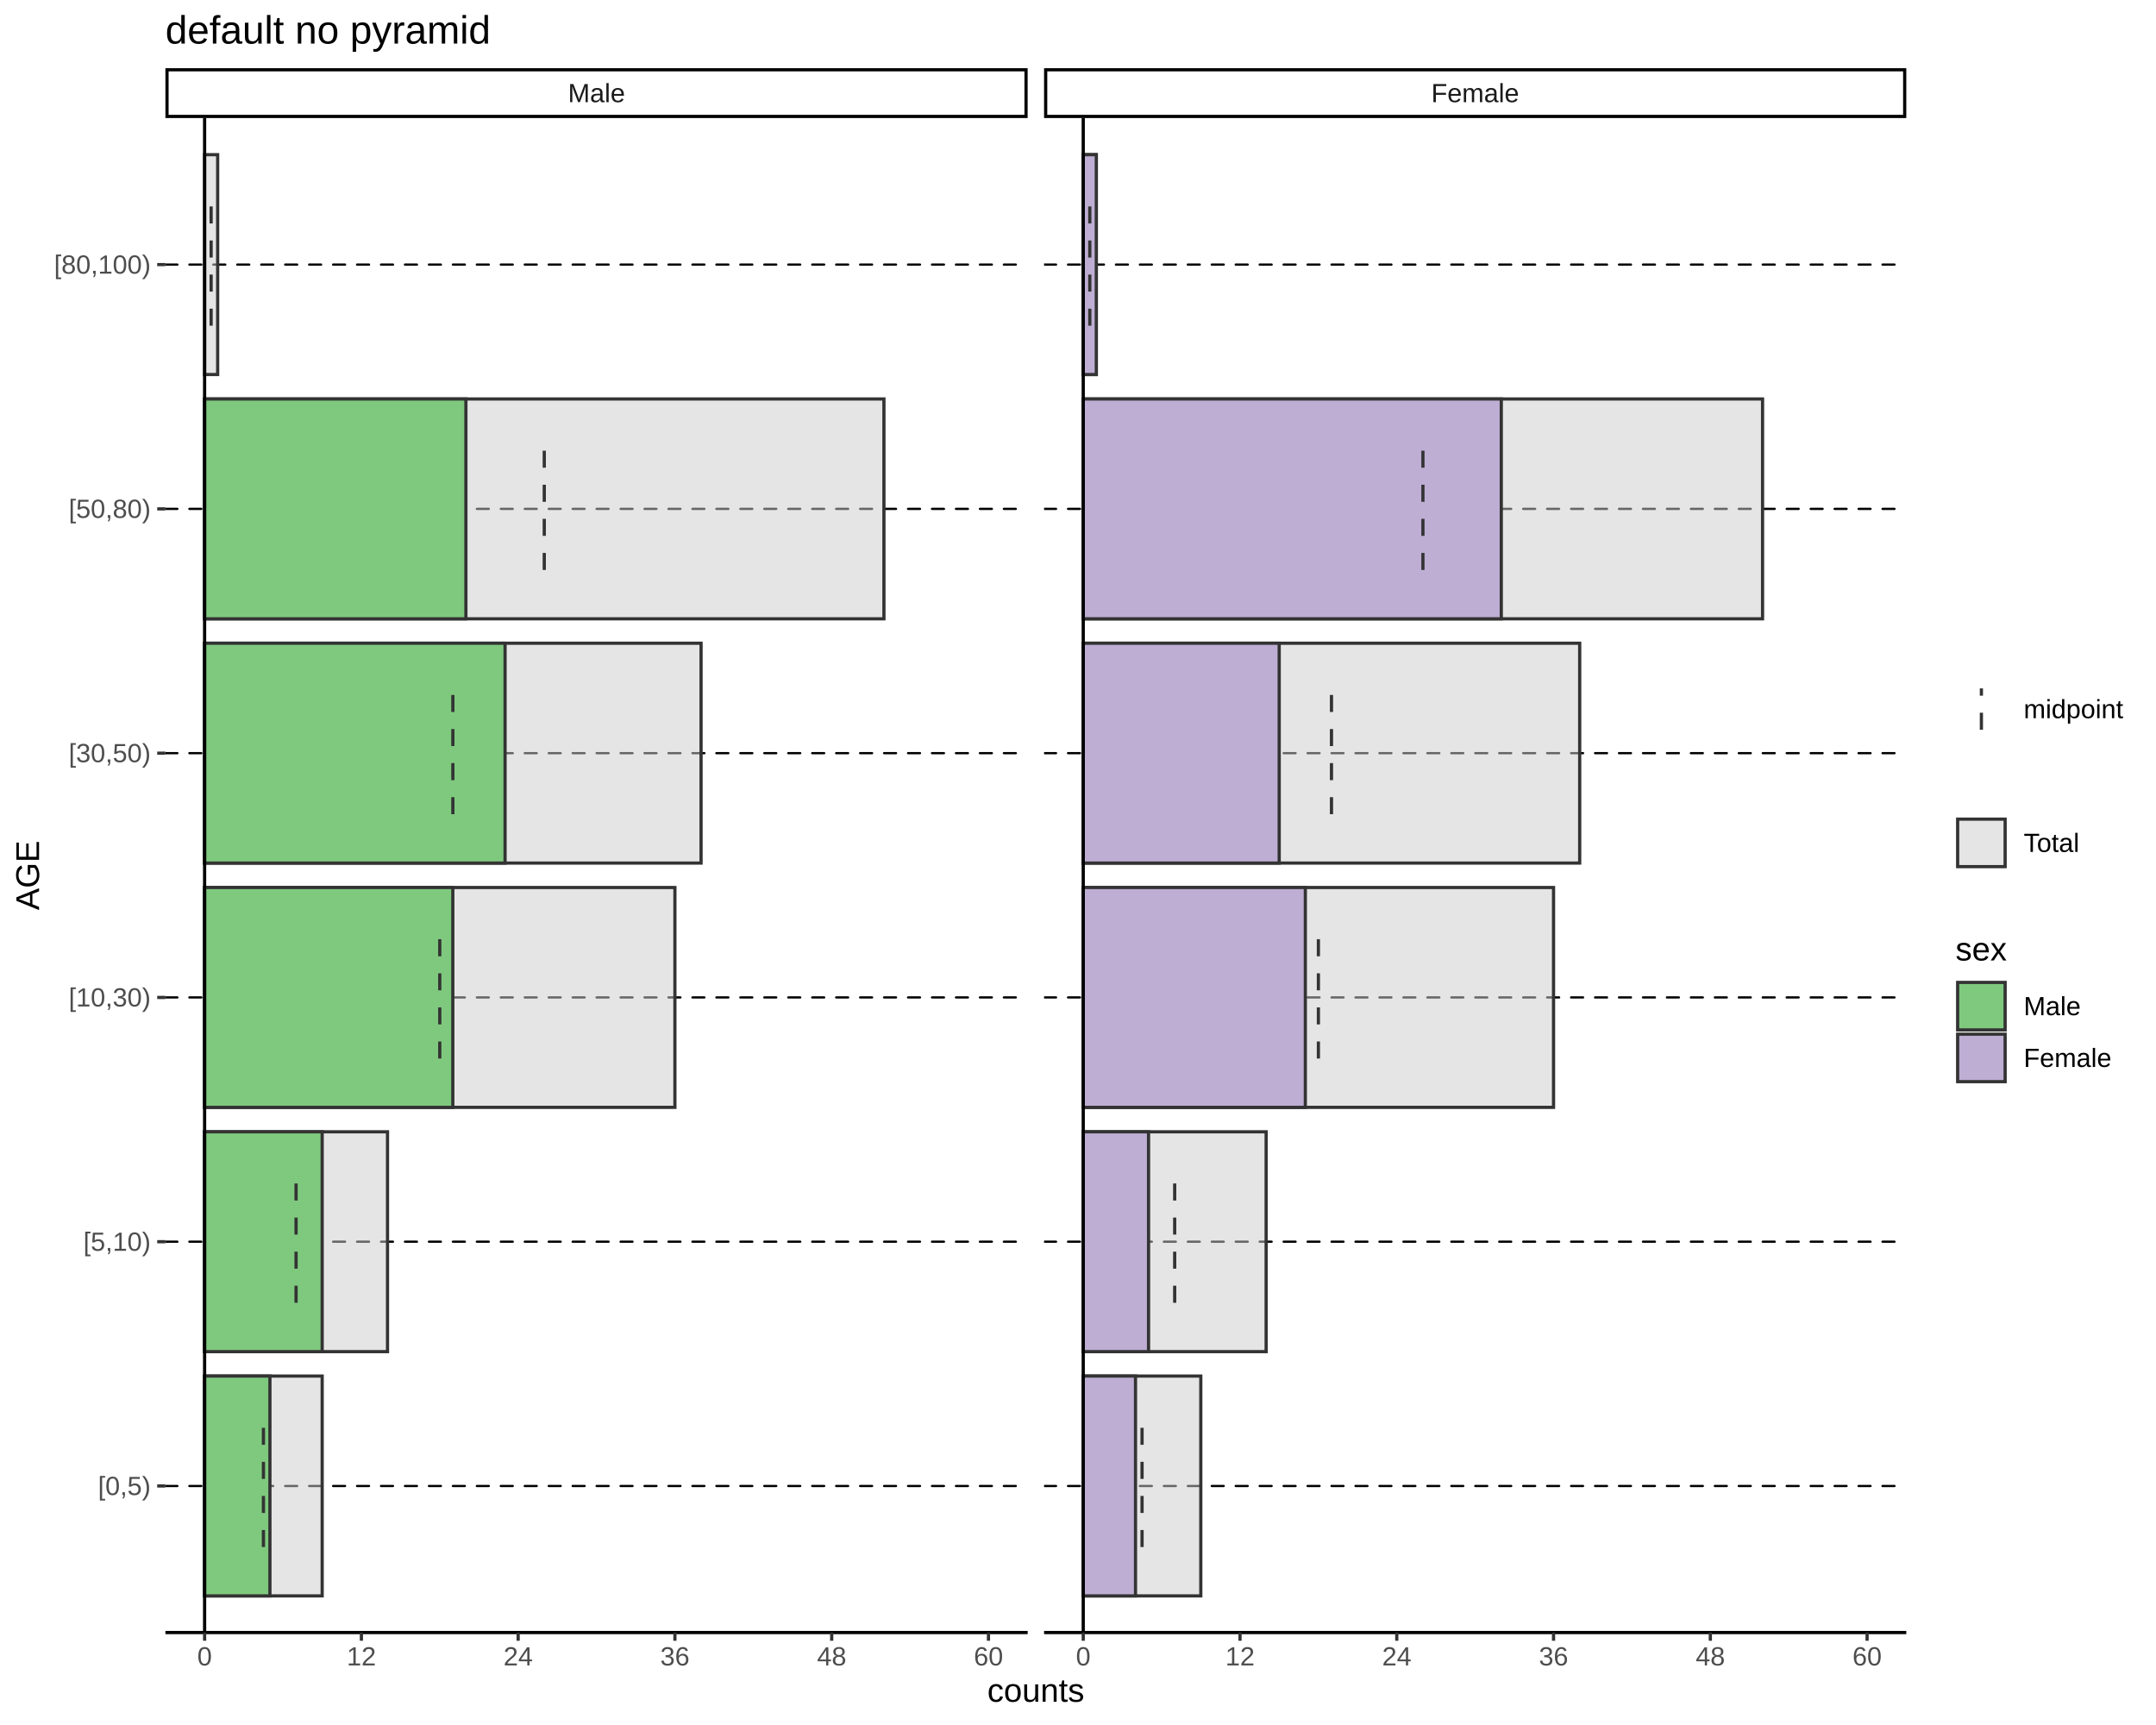
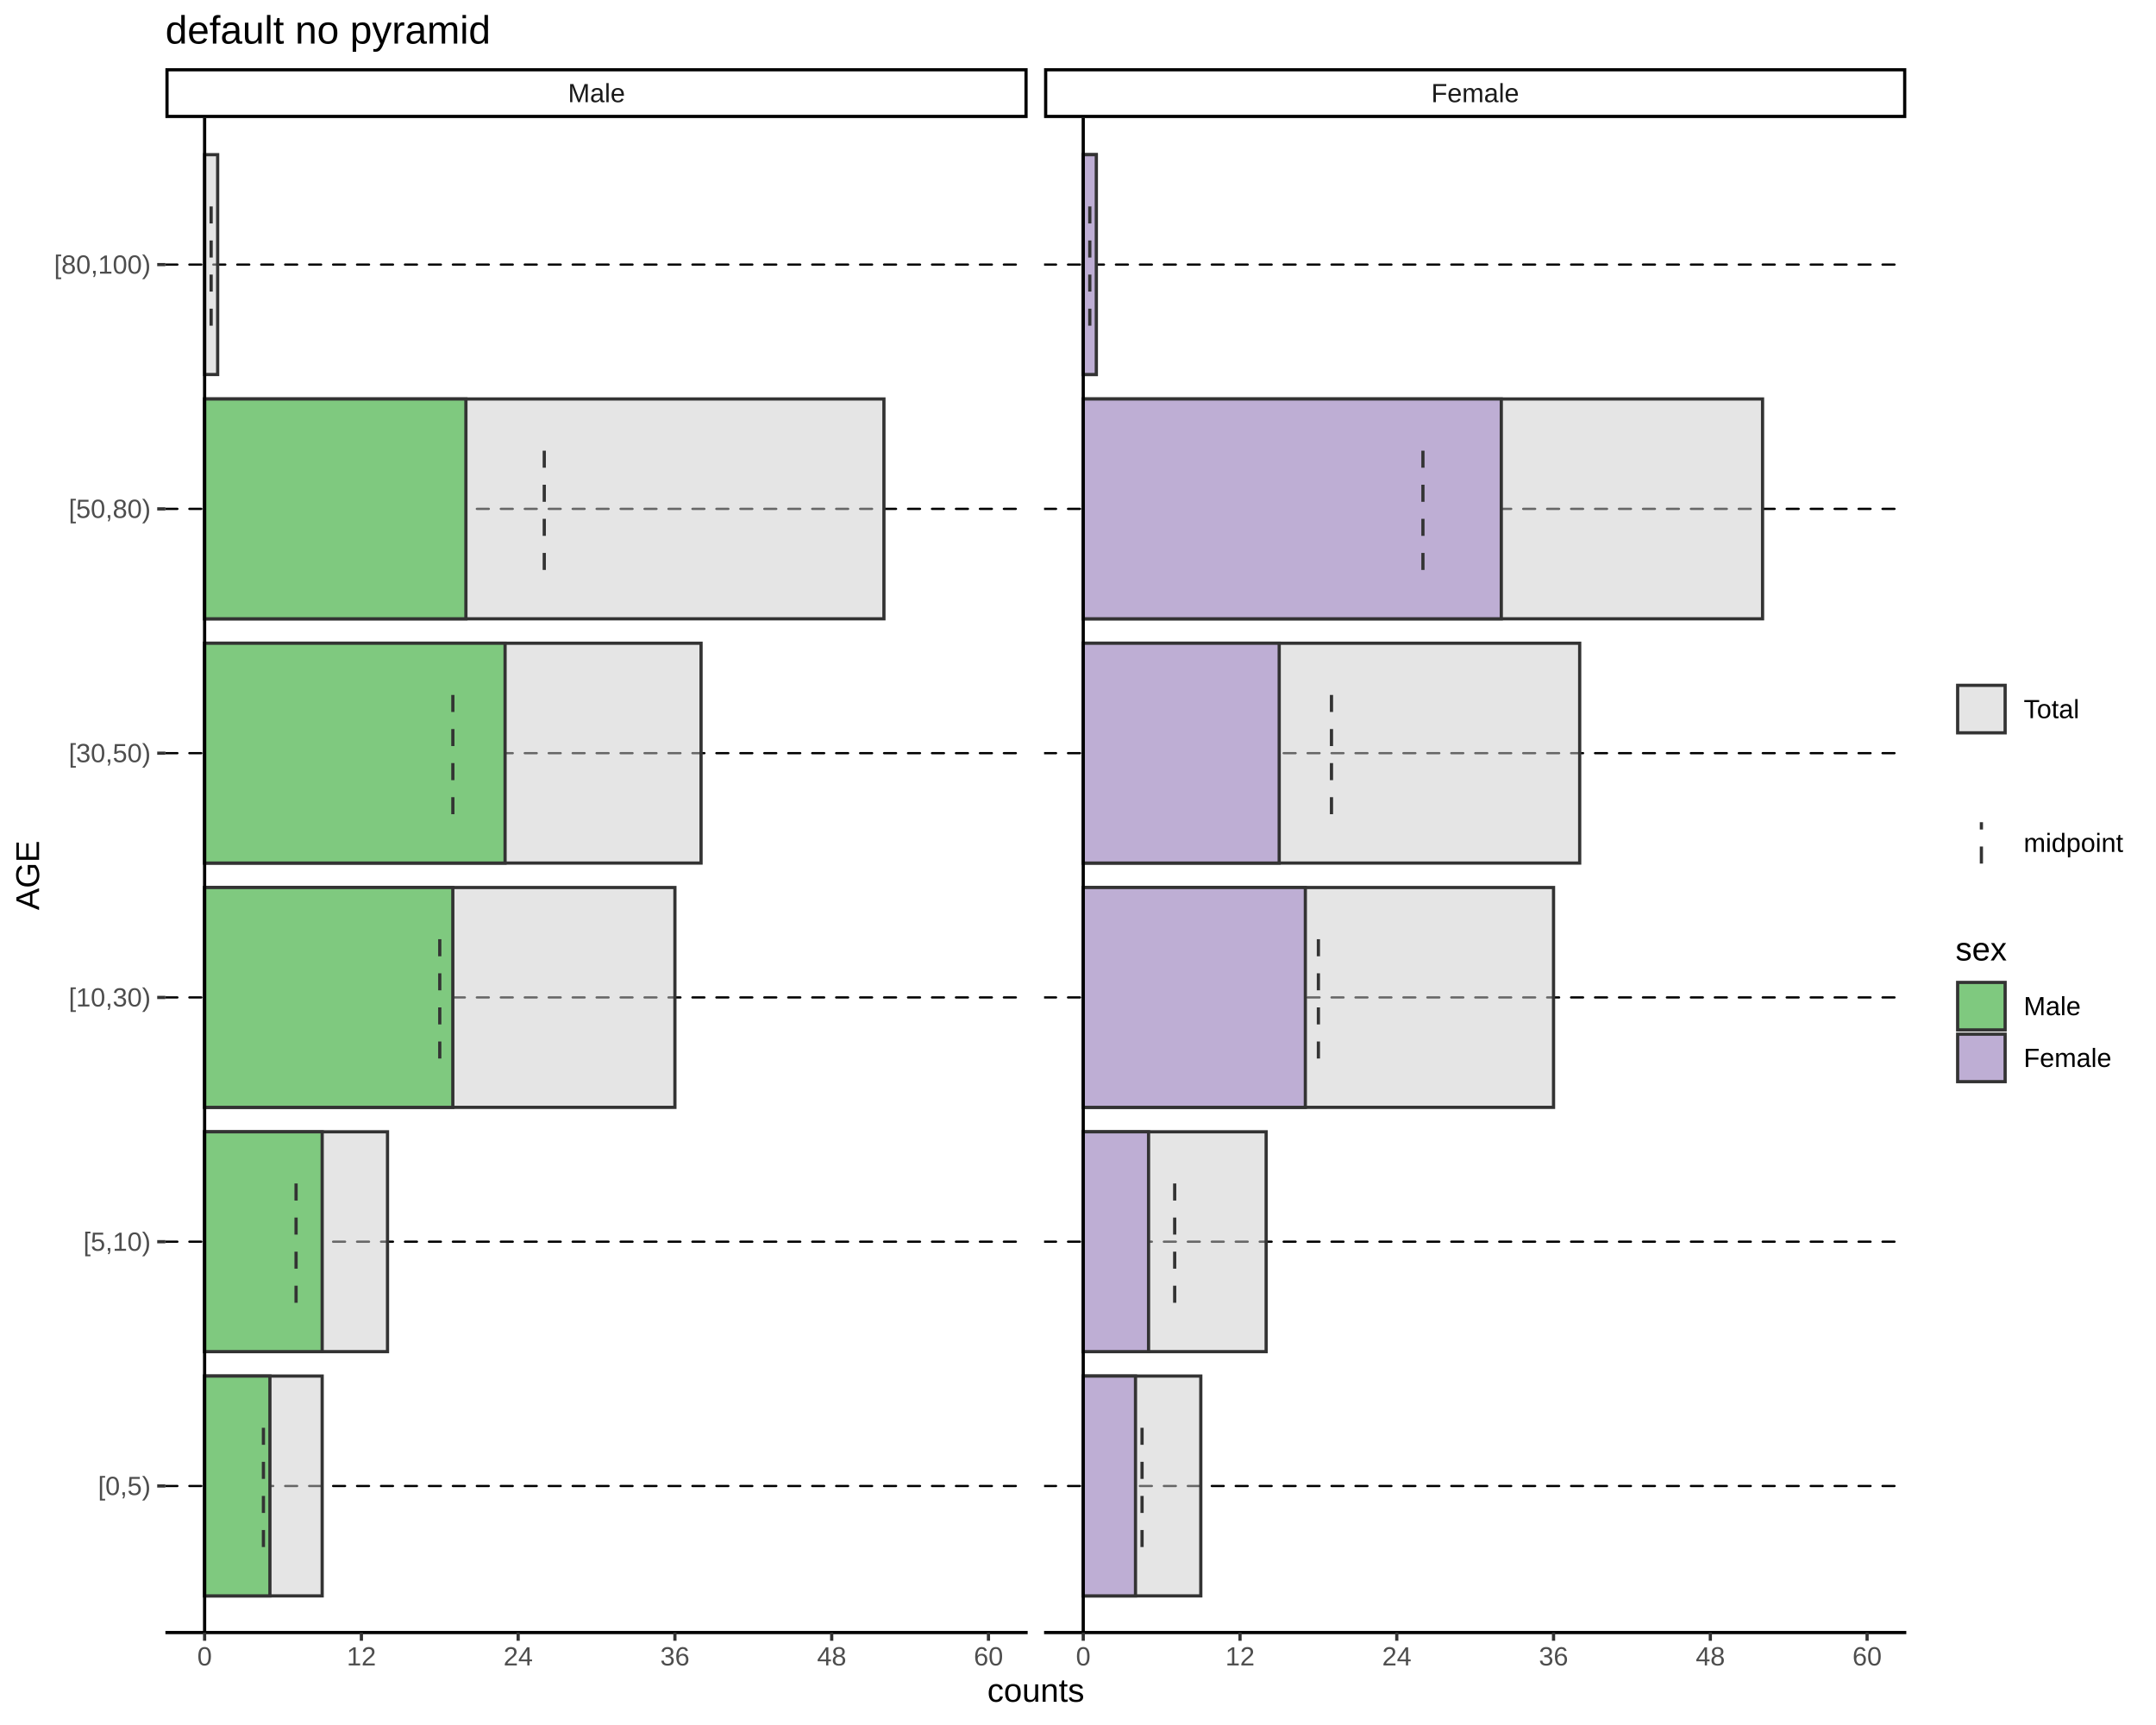
<svg xmlns="http://www.w3.org/2000/svg" viewBox="0 0 720.00 576.00">
  <defs>
    <style type="text/css">
    line, polyline, polygon, path, rect, circle {
      fill: none;
      stroke: #000000;
      stroke-linecap: round;
      stroke-linejoin: round;
      stroke-miterlimit: 10.00;
    }
  </style>
  </defs>
  <rect width="100%" height="100%" style="stroke: none; fill: #FFFFFF;" />
  <rect x="0.00" y="0.00" width="720.00" height="576.00" style="stroke-width: 1.07; stroke: #FFFFFF; fill: #FFFFFF;" />
  <defs>
    <clipPath id="cpNTUuMjR8MzQzLjE5fDU0NS4xM3wzOS40MQ==">
      <rect x="55.24" y="39.41" width="287.94" height="505.72" />
    </clipPath>
  </defs>
  <rect x="55.24" y="39.41" width="287.94" height="505.72" style="stroke-width: 1.07; stroke: none; fill: #FFFFFF;" clip-path="url(#cpNTUuMjR8MzQzLjE5fDU0NS4xM3wzOS40MQ==)" />
  <polyline points="55.24,496.19 343.19,496.19 " style="stroke-width: 0.75; stroke-dasharray: 4.00,4.00;" clip-path="url(#cpNTUuMjR8MzQzLjE5fDU0NS4xM3wzOS40MQ==)" />
  <polyline points="55.24,414.62 343.19,414.62 " style="stroke-width: 0.75; stroke-dasharray: 4.00,4.00;" clip-path="url(#cpNTUuMjR8MzQzLjE5fDU0NS4xM3wzOS40MQ==)" />
  <polyline points="55.24,333.06 343.19,333.06 " style="stroke-width: 0.75; stroke-dasharray: 4.00,4.00;" clip-path="url(#cpNTUuMjR8MzQzLjE5fDU0NS4xM3wzOS40MQ==)" />
  <polyline points="55.24,251.49 343.19,251.49 " style="stroke-width: 0.75; stroke-dasharray: 4.00,4.00;" clip-path="url(#cpNTUuMjR8MzQzLjE5fDU0NS4xM3wzOS40MQ==)" />
  <polyline points="55.24,169.92 343.19,169.92 " style="stroke-width: 0.75; stroke-dasharray: 4.00,4.00;" clip-path="url(#cpNTUuMjR8MzQzLjE5fDU0NS4xM3wzOS40MQ==)" />
  <polyline points="55.24,88.35 343.19,88.35 " style="stroke-width: 0.75; stroke-dasharray: 4.00,4.00;" clip-path="url(#cpNTUuMjR8MzQzLjE5fDU0NS4xM3wzOS40MQ==)" />
  <rect x="68.33" y="459.48" width="39.26" height="73.41" style="stroke-width: 1.07; stroke: #333333; stroke-linecap: square; stroke-linejoin: miter; fill: #CCCCCC; fill-opacity: 0.50;" clip-path="url(#cpNTUuMjR8MzQzLjE5fDU0NS4xM3wzOS40MQ==)" />
  <rect x="68.33" y="377.92" width="61.08" height="73.41" style="stroke-width: 1.07; stroke: #333333; stroke-linecap: square; stroke-linejoin: miter; fill: #CCCCCC; fill-opacity: 0.50;" clip-path="url(#cpNTUuMjR8MzQzLjE5fDU0NS4xM3wzOS40MQ==)" />
  <rect x="68.33" y="296.35" width="157.06" height="73.41" style="stroke-width: 1.07; stroke: #333333; stroke-linecap: square; stroke-linejoin: miter; fill: #CCCCCC; fill-opacity: 0.50;" clip-path="url(#cpNTUuMjR8MzQzLjE5fDU0NS4xM3wzOS40MQ==)" />
  <rect x="68.33" y="214.78" width="165.79" height="73.41" style="stroke-width: 1.07; stroke: #333333; stroke-linecap: square; stroke-linejoin: miter; fill: #CCCCCC; fill-opacity: 0.50;" clip-path="url(#cpNTUuMjR8MzQzLjE5fDU0NS4xM3wzOS40MQ==)" />
  <rect x="68.33" y="133.22" width="226.86" height="73.41" style="stroke-width: 1.07; stroke: #333333; stroke-linecap: square; stroke-linejoin: miter; fill: #CCCCCC; fill-opacity: 0.50;" clip-path="url(#cpNTUuMjR8MzQzLjE5fDU0NS4xM3wzOS40MQ==)" />
  <rect x="68.33" y="51.65" width="4.36" height="73.41" style="stroke-width: 1.07; stroke: #333333; stroke-linecap: square; stroke-linejoin: miter; fill: #CCCCCC; fill-opacity: 0.50;" clip-path="url(#cpNTUuMjR8MzQzLjE5fDU0NS4xM3wzOS40MQ==)" />
  <rect x="68.33" y="459.48" width="21.81" height="73.41" style="stroke-width: 1.07; stroke: #333333; stroke-linecap: square; stroke-linejoin: miter; fill: #7FC97F;" clip-path="url(#cpNTUuMjR8MzQzLjE5fDU0NS4xM3wzOS40MQ==)" />
  <rect x="68.33" y="377.92" width="39.26" height="73.41" style="stroke-width: 1.07; stroke: #333333; stroke-linecap: square; stroke-linejoin: miter; fill: #7FC97F;" clip-path="url(#cpNTUuMjR8MzQzLjE5fDU0NS4xM3wzOS40MQ==)" />
  <rect x="68.33" y="296.35" width="82.89" height="73.41" style="stroke-width: 1.07; stroke: #333333; stroke-linecap: square; stroke-linejoin: miter; fill: #7FC97F;" clip-path="url(#cpNTUuMjR8MzQzLjE5fDU0NS4xM3wzOS40MQ==)" />
  <rect x="68.33" y="214.78" width="100.34" height="73.41" style="stroke-width: 1.07; stroke: #333333; stroke-linecap: square; stroke-linejoin: miter; fill: #7FC97F;" clip-path="url(#cpNTUuMjR8MzQzLjE5fDU0NS4xM3wzOS40MQ==)" />
  <rect x="68.33" y="133.22" width="87.26" height="73.41" style="stroke-width: 1.07; stroke: #333333; stroke-linecap: square; stroke-linejoin: miter; fill: #7FC97F;" clip-path="url(#cpNTUuMjR8MzQzLjE5fDU0NS4xM3wzOS40MQ==)" />
  <line x1="87.97" y1="516.58" x2="87.97" y2="475.80" style="stroke-width: 1.07; stroke: #333333; stroke-dasharray: 5.69,5.69; stroke-linecap: butt;" clip-path="url(#cpNTUuMjR8MzQzLjE5fDU0NS4xM3wzOS40MQ==)" />
  <line x1="98.87" y1="435.01" x2="98.87" y2="394.23" style="stroke-width: 1.07; stroke: #333333; stroke-dasharray: 5.69,5.69; stroke-linecap: butt;" clip-path="url(#cpNTUuMjR8MzQzLjE5fDU0NS4xM3wzOS40MQ==)" />
  <line x1="146.86" y1="353.45" x2="146.86" y2="312.66" style="stroke-width: 1.07; stroke: #333333; stroke-dasharray: 5.69,5.69; stroke-linecap: butt;" clip-path="url(#cpNTUuMjR8MzQzLjE5fDU0NS4xM3wzOS40MQ==)" />
  <line x1="151.23" y1="271.88" x2="151.23" y2="231.10" style="stroke-width: 1.07; stroke: #333333; stroke-dasharray: 5.69,5.69; stroke-linecap: butt;" clip-path="url(#cpNTUuMjR8MzQzLjE5fDU0NS4xM3wzOS40MQ==)" />
  <line x1="181.76" y1="190.31" x2="181.76" y2="149.53" style="stroke-width: 1.07; stroke: #333333; stroke-dasharray: 5.69,5.69; stroke-linecap: butt;" clip-path="url(#cpNTUuMjR8MzQzLjE5fDU0NS4xM3wzOS40MQ==)" />
  <line x1="70.51" y1="108.75" x2="70.51" y2="67.96" style="stroke-width: 1.07; stroke: #333333; stroke-dasharray: 5.69,5.69; stroke-linecap: butt;" clip-path="url(#cpNTUuMjR8MzQzLjE5fDU0NS4xM3wzOS40MQ==)" />
  <line x1="68.33" y1="545.13" x2="68.33" y2="39.41" style="stroke-width: 1.07; stroke-linecap: butt;" clip-path="url(#cpNTUuMjR8MzQzLjE5fDU0NS4xM3wzOS40MQ==)" />
  <defs>
    <clipPath id="cpMC4wMHw3MjAuMDB8NTc2LjAwfDAuMDA=">
      <rect x="0.00" y="0.00" width="720.00" height="576.00" />
    </clipPath>
  </defs>
  <defs>
    <clipPath id="cpMzQ4LjY3fDYzNi42MXw1NDUuMTN8MzkuNDE=">
      <rect x="348.67" y="39.41" width="287.94" height="505.72" />
    </clipPath>
  </defs>
  <rect x="348.67" y="39.41" width="287.94" height="505.72" style="stroke-width: 1.07; stroke: none; fill: #FFFFFF;" clip-path="url(#cpMzQ4LjY3fDYzNi42MXw1NDUuMTN8MzkuNDE=)" />
  <polyline points="348.67,496.19 636.61,496.19 " style="stroke-width: 0.75; stroke-dasharray: 4.00,4.00;" clip-path="url(#cpMzQ4LjY3fDYzNi42MXw1NDUuMTN8MzkuNDE=)" />
  <polyline points="348.67,414.62 636.61,414.62 " style="stroke-width: 0.75; stroke-dasharray: 4.00,4.00;" clip-path="url(#cpMzQ4LjY3fDYzNi42MXw1NDUuMTN8MzkuNDE=)" />
  <polyline points="348.67,333.06 636.61,333.06 " style="stroke-width: 0.75; stroke-dasharray: 4.00,4.00;" clip-path="url(#cpMzQ4LjY3fDYzNi42MXw1NDUuMTN8MzkuNDE=)" />
  <polyline points="348.67,251.49 636.61,251.49 " style="stroke-width: 0.75; stroke-dasharray: 4.00,4.00;" clip-path="url(#cpMzQ4LjY3fDYzNi42MXw1NDUuMTN8MzkuNDE=)" />
  <polyline points="348.67,169.92 636.61,169.92 " style="stroke-width: 0.75; stroke-dasharray: 4.00,4.00;" clip-path="url(#cpMzQ4LjY3fDYzNi42MXw1NDUuMTN8MzkuNDE=)" />
  <polyline points="348.67,88.35 636.61,88.35 " style="stroke-width: 0.75; stroke-dasharray: 4.00,4.00;" clip-path="url(#cpMzQ4LjY3fDYzNi42MXw1NDUuMTN8MzkuNDE=)" />
  <rect x="361.75" y="459.48" width="39.26" height="73.41" style="stroke-width: 1.07; stroke: #333333; stroke-linecap: square; stroke-linejoin: miter; fill: #CCCCCC; fill-opacity: 0.50;" clip-path="url(#cpMzQ4LjY3fDYzNi42MXw1NDUuMTN8MzkuNDE=)" />
  <rect x="361.75" y="377.92" width="61.08" height="73.41" style="stroke-width: 1.07; stroke: #333333; stroke-linecap: square; stroke-linejoin: miter; fill: #CCCCCC; fill-opacity: 0.50;" clip-path="url(#cpMzQ4LjY3fDYzNi42MXw1NDUuMTN8MzkuNDE=)" />
  <rect x="361.75" y="296.35" width="157.06" height="73.41" style="stroke-width: 1.07; stroke: #333333; stroke-linecap: square; stroke-linejoin: miter; fill: #CCCCCC; fill-opacity: 0.50;" clip-path="url(#cpMzQ4LjY3fDYzNi42MXw1NDUuMTN8MzkuNDE=)" />
  <rect x="361.75" y="214.78" width="165.79" height="73.41" style="stroke-width: 1.07; stroke: #333333; stroke-linecap: square; stroke-linejoin: miter; fill: #CCCCCC; fill-opacity: 0.50;" clip-path="url(#cpMzQ4LjY3fDYzNi42MXw1NDUuMTN8MzkuNDE=)" />
  <rect x="361.75" y="133.22" width="226.86" height="73.41" style="stroke-width: 1.07; stroke: #333333; stroke-linecap: square; stroke-linejoin: miter; fill: #CCCCCC; fill-opacity: 0.50;" clip-path="url(#cpMzQ4LjY3fDYzNi42MXw1NDUuMTN8MzkuNDE=)" />
  <rect x="361.75" y="51.65" width="4.36" height="73.41" style="stroke-width: 1.07; stroke: #333333; stroke-linecap: square; stroke-linejoin: miter; fill: #CCCCCC; fill-opacity: 0.50;" clip-path="url(#cpMzQ4LjY3fDYzNi42MXw1NDUuMTN8MzkuNDE=)" />
  <rect x="361.75" y="459.48" width="17.45" height="73.41" style="stroke-width: 1.07; stroke: #333333; stroke-linecap: square; stroke-linejoin: miter; fill: #BEAED4;" clip-path="url(#cpMzQ4LjY3fDYzNi42MXw1NDUuMTN8MzkuNDE=)" />
  <rect x="361.75" y="377.92" width="21.81" height="73.41" style="stroke-width: 1.07; stroke: #333333; stroke-linecap: square; stroke-linejoin: miter; fill: #BEAED4;" clip-path="url(#cpMzQ4LjY3fDYzNi42MXw1NDUuMTN8MzkuNDE=)" />
  <rect x="361.75" y="296.35" width="74.17" height="73.41" style="stroke-width: 1.07; stroke: #333333; stroke-linecap: square; stroke-linejoin: miter; fill: #BEAED4;" clip-path="url(#cpMzQ4LjY3fDYzNi42MXw1NDUuMTN8MzkuNDE=)" />
  <rect x="361.75" y="214.78" width="65.44" height="73.41" style="stroke-width: 1.07; stroke: #333333; stroke-linecap: square; stroke-linejoin: miter; fill: #BEAED4;" clip-path="url(#cpMzQ4LjY3fDYzNi42MXw1NDUuMTN8MzkuNDE=)" />
  <rect x="361.75" y="133.22" width="139.61" height="73.41" style="stroke-width: 1.07; stroke: #333333; stroke-linecap: square; stroke-linejoin: miter; fill: #BEAED4;" clip-path="url(#cpMzQ4LjY3fDYzNi42MXw1NDUuMTN8MzkuNDE=)" />
  <rect x="361.75" y="51.65" width="4.36" height="73.41" style="stroke-width: 1.07; stroke: #333333; stroke-linecap: square; stroke-linejoin: miter; fill: #BEAED4;" clip-path="url(#cpMzQ4LjY3fDYzNi42MXw1NDUuMTN8MzkuNDE=)" />
  <line x1="381.39" y1="516.58" x2="381.39" y2="475.80" style="stroke-width: 1.07; stroke: #333333; stroke-dasharray: 5.69,5.69; stroke-linecap: butt;" clip-path="url(#cpMzQ4LjY3fDYzNi42MXw1NDUuMTN8MzkuNDE=)" />
  <line x1="392.29" y1="435.01" x2="392.29" y2="394.23" style="stroke-width: 1.07; stroke: #333333; stroke-dasharray: 5.69,5.69; stroke-linecap: butt;" clip-path="url(#cpMzQ4LjY3fDYzNi42MXw1NDUuMTN8MzkuNDE=)" />
  <line x1="440.28" y1="353.45" x2="440.28" y2="312.66" style="stroke-width: 1.07; stroke: #333333; stroke-dasharray: 5.69,5.69; stroke-linecap: butt;" clip-path="url(#cpMzQ4LjY3fDYzNi42MXw1NDUuMTN8MzkuNDE=)" />
  <line x1="444.65" y1="271.88" x2="444.65" y2="231.10" style="stroke-width: 1.07; stroke: #333333; stroke-dasharray: 5.69,5.69; stroke-linecap: butt;" clip-path="url(#cpMzQ4LjY3fDYzNi42MXw1NDUuMTN8MzkuNDE=)" />
  <line x1="475.19" y1="190.31" x2="475.19" y2="149.53" style="stroke-width: 1.07; stroke: #333333; stroke-dasharray: 5.69,5.69; stroke-linecap: butt;" clip-path="url(#cpMzQ4LjY3fDYzNi42MXw1NDUuMTN8MzkuNDE=)" />
  <line x1="363.94" y1="108.75" x2="363.94" y2="67.96" style="stroke-width: 1.07; stroke: #333333; stroke-dasharray: 5.69,5.69; stroke-linecap: butt;" clip-path="url(#cpMzQ4LjY3fDYzNi42MXw1NDUuMTN8MzkuNDE=)" />
  <line x1="361.75" y1="545.13" x2="361.75" y2="39.41" style="stroke-width: 1.07; stroke-linecap: butt;" clip-path="url(#cpMzQ4LjY3fDYzNi42MXw1NDUuMTN8MzkuNDE=)" />
  <defs>
    <clipPath id="cpMC4wMHw3MjAuMDB8NTc2LjAwfDAuMDA=">
      <rect x="0.00" y="0.00" width="720.00" height="576.00" />
    </clipPath>
  </defs>
  <defs>
    <clipPath id="cpNTUuMjR8MzQzLjE5fDM5LjQxfDIyLjc3">
      <rect x="55.24" y="22.77" width="287.94" height="16.64" />
    </clipPath>
  </defs>
  <rect x="55.24" y="22.77" width="287.94" height="16.64" style="stroke-width: 2.13; fill: #FFFFFF;" clip-path="url(#cpNTUuMjR8MzQzLjE5fDM5LjQxfDIyLjc3)" />
  <g clip-path="url(#cpNTUuMjR8MzQzLjE5fDM5LjQxfDIyLjc3)">
    <text x="189.68" y="34.12" style="font-size: 8.80px; fill: #1A1A1A; font-family: Liberation Sans;" textLength="19.06px" lengthAdjust="spacingAndGlyphs">Male</text>
  </g>
  <defs>
    <clipPath id="cpMC4wMHw3MjAuMDB8NTc2LjAwfDAuMDA=">
      <rect x="0.00" y="0.00" width="720.00" height="576.00" />
    </clipPath>
  </defs>
  <defs>
    <clipPath id="cpMzQ4LjY3fDYzNi42MXwzOS40MXwyMi43Nw==">
      <rect x="348.67" y="22.77" width="287.94" height="16.64" />
    </clipPath>
  </defs>
  <rect x="348.67" y="22.77" width="287.94" height="16.64" style="stroke-width: 2.13; fill: #FFFFFF;" clip-path="url(#cpMzQ4LjY3fDYzNi42MXwzOS40MXwyMi43Nw==)" />
  <g clip-path="url(#cpMzQ4LjY3fDYzNi42MXwzOS40MXwyMi43Nw==)">
    <text x="477.97" y="34.12" style="font-size: 8.80px; fill: #1A1A1A; font-family: Liberation Sans;" textLength="29.33px" lengthAdjust="spacingAndGlyphs">Female</text>
  </g>
  <defs>
    <clipPath id="cpMC4wMHw3MjAuMDB8NTc2LjAwfDAuMDA=">
      <rect x="0.00" y="0.00" width="720.00" height="576.00" />
    </clipPath>
  </defs>
  <polyline points="55.24,545.13 343.19,545.13 " style="stroke-width: 1.07; stroke-linecap: butt;" clip-path="url(#cpMC4wMHw3MjAuMDB8NTc2LjAwfDAuMDA=)" />
  <polyline points="68.33,547.87 68.33,545.13 " style="stroke-width: 1.07; stroke: #333333; stroke-linecap: butt;" clip-path="url(#cpMC4wMHw3MjAuMDB8NTc2LjAwfDAuMDA=)" />
  <polyline points="120.69,547.87 120.69,545.13 " style="stroke-width: 1.07; stroke: #333333; stroke-linecap: butt;" clip-path="url(#cpMC4wMHw3MjAuMDB8NTc2LjAwfDAuMDA=)" />
  <polyline points="173.04,547.87 173.04,545.13 " style="stroke-width: 1.07; stroke: #333333; stroke-linecap: butt;" clip-path="url(#cpMC4wMHw3MjAuMDB8NTc2LjAwfDAuMDA=)" />
  <polyline points="225.39,547.87 225.39,545.13 " style="stroke-width: 1.07; stroke: #333333; stroke-linecap: butt;" clip-path="url(#cpMC4wMHw3MjAuMDB8NTc2LjAwfDAuMDA=)" />
  <polyline points="277.75,547.87 277.75,545.13 " style="stroke-width: 1.07; stroke: #333333; stroke-linecap: butt;" clip-path="url(#cpMC4wMHw3MjAuMDB8NTc2LjAwfDAuMDA=)" />
  <polyline points="330.10,547.87 330.10,545.13 " style="stroke-width: 1.07; stroke: #333333; stroke-linecap: butt;" clip-path="url(#cpMC4wMHw3MjAuMDB8NTc2LjAwfDAuMDA=)" />
  <g clip-path="url(#cpMC4wMHw3MjAuMDB8NTc2LjAwfDAuMDA=)">
    <text x="65.89" y="556.11" style="font-size: 8.80px; fill: #4D4D4D; font-family: Liberation Sans;" textLength="4.89px" lengthAdjust="spacingAndGlyphs">0</text>
  </g>
  <g clip-path="url(#cpMC4wMHw3MjAuMDB8NTc2LjAwfDAuMDA=)">
    <text x="115.80" y="556.11" style="font-size: 8.80px; fill: #4D4D4D; font-family: Liberation Sans;" textLength="9.78px" lengthAdjust="spacingAndGlyphs">12</text>
  </g>
  <g clip-path="url(#cpMC4wMHw3MjAuMDB8NTc2LjAwfDAuMDA=)">
    <text x="168.15" y="556.11" style="font-size: 8.80px; fill: #4D4D4D; font-family: Liberation Sans;" textLength="9.78px" lengthAdjust="spacingAndGlyphs">24</text>
  </g>
  <g clip-path="url(#cpMC4wMHw3MjAuMDB8NTc2LjAwfDAuMDA=)">
    <text x="220.50" y="556.11" style="font-size: 8.80px; fill: #4D4D4D; font-family: Liberation Sans;" textLength="9.78px" lengthAdjust="spacingAndGlyphs">36</text>
  </g>
  <g clip-path="url(#cpMC4wMHw3MjAuMDB8NTc2LjAwfDAuMDA=)">
    <text x="272.85" y="556.11" style="font-size: 8.80px; fill: #4D4D4D; font-family: Liberation Sans;" textLength="9.78px" lengthAdjust="spacingAndGlyphs">48</text>
  </g>
  <g clip-path="url(#cpMC4wMHw3MjAuMDB8NTc2LjAwfDAuMDA=)">
    <text x="325.21" y="556.11" style="font-size: 8.80px; fill: #4D4D4D; font-family: Liberation Sans;" textLength="9.78px" lengthAdjust="spacingAndGlyphs">60</text>
  </g>
  <polyline points="348.67,545.13 636.61,545.13 " style="stroke-width: 1.07; stroke-linecap: butt;" clip-path="url(#cpMC4wMHw3MjAuMDB8NTc2LjAwfDAuMDA=)" />
  <polyline points="361.75,547.87 361.75,545.13 " style="stroke-width: 1.07; stroke: #333333; stroke-linecap: butt;" clip-path="url(#cpMC4wMHw3MjAuMDB8NTc2LjAwfDAuMDA=)" />
  <polyline points="414.11,547.87 414.11,545.13 " style="stroke-width: 1.07; stroke: #333333; stroke-linecap: butt;" clip-path="url(#cpMC4wMHw3MjAuMDB8NTc2LjAwfDAuMDA=)" />
  <polyline points="466.46,547.87 466.46,545.13 " style="stroke-width: 1.07; stroke: #333333; stroke-linecap: butt;" clip-path="url(#cpMC4wMHw3MjAuMDB8NTc2LjAwfDAuMDA=)" />
  <polyline points="518.81,547.87 518.81,545.13 " style="stroke-width: 1.07; stroke: #333333; stroke-linecap: butt;" clip-path="url(#cpMC4wMHw3MjAuMDB8NTc2LjAwfDAuMDA=)" />
  <polyline points="571.17,547.87 571.17,545.13 " style="stroke-width: 1.07; stroke: #333333; stroke-linecap: butt;" clip-path="url(#cpMC4wMHw3MjAuMDB8NTc2LjAwfDAuMDA=)" />
  <polyline points="623.52,547.87 623.52,545.13 " style="stroke-width: 1.07; stroke: #333333; stroke-linecap: butt;" clip-path="url(#cpMC4wMHw3MjAuMDB8NTc2LjAwfDAuMDA=)" />
  <g clip-path="url(#cpMC4wMHw3MjAuMDB8NTc2LjAwfDAuMDA=)">
    <text x="359.31" y="556.11" style="font-size: 8.80px; fill: #4D4D4D; font-family: Liberation Sans;" textLength="4.89px" lengthAdjust="spacingAndGlyphs">0</text>
  </g>
  <g clip-path="url(#cpMC4wMHw3MjAuMDB8NTc2LjAwfDAuMDA=)">
    <text x="409.22" y="556.11" style="font-size: 8.80px; fill: #4D4D4D; font-family: Liberation Sans;" textLength="9.78px" lengthAdjust="spacingAndGlyphs">12</text>
  </g>
  <g clip-path="url(#cpMC4wMHw3MjAuMDB8NTc2LjAwfDAuMDA=)">
    <text x="461.57" y="556.11" style="font-size: 8.80px; fill: #4D4D4D; font-family: Liberation Sans;" textLength="9.78px" lengthAdjust="spacingAndGlyphs">24</text>
  </g>
  <g clip-path="url(#cpMC4wMHw3MjAuMDB8NTc2LjAwfDAuMDA=)">
    <text x="513.92" y="556.11" style="font-size: 8.80px; fill: #4D4D4D; font-family: Liberation Sans;" textLength="9.78px" lengthAdjust="spacingAndGlyphs">36</text>
  </g>
  <g clip-path="url(#cpMC4wMHw3MjAuMDB8NTc2LjAwfDAuMDA=)">
    <text x="566.28" y="556.11" style="font-size: 8.80px; fill: #4D4D4D; font-family: Liberation Sans;" textLength="9.78px" lengthAdjust="spacingAndGlyphs">48</text>
  </g>
  <g clip-path="url(#cpMC4wMHw3MjAuMDB8NTc2LjAwfDAuMDA=)">
    <text x="618.63" y="556.11" style="font-size: 8.80px; fill: #4D4D4D; font-family: Liberation Sans;" textLength="9.78px" lengthAdjust="spacingAndGlyphs">60</text>
  </g>
  <g clip-path="url(#cpMC4wMHw3MjAuMDB8NTc2LjAwfDAuMDA=)">
    <text x="32.73" y="499.21" style="font-size: 8.80px; fill: #4D4D4D; font-family: Liberation Sans;" textLength="17.58px" lengthAdjust="spacingAndGlyphs">[0,5)</text>
  </g>
  <g clip-path="url(#cpMC4wMHw3MjAuMDB8NTc2LjAwfDAuMDA=)">
    <text x="27.84" y="417.65" style="font-size: 8.80px; fill: #4D4D4D; font-family: Liberation Sans;" textLength="22.47px" lengthAdjust="spacingAndGlyphs">[5,10)</text>
  </g>
  <g clip-path="url(#cpMC4wMHw3MjAuMDB8NTc2LjAwfDAuMDA=)">
    <text x="22.95" y="336.08" style="font-size: 8.80px; fill: #4D4D4D; font-family: Liberation Sans;" textLength="27.36px" lengthAdjust="spacingAndGlyphs">[10,30)</text>
  </g>
  <g clip-path="url(#cpMC4wMHw3MjAuMDB8NTc2LjAwfDAuMDA=)">
    <text x="22.95" y="254.51" style="font-size: 8.80px; fill: #4D4D4D; font-family: Liberation Sans;" textLength="27.36px" lengthAdjust="spacingAndGlyphs">[30,50)</text>
  </g>
  <g clip-path="url(#cpMC4wMHw3MjAuMDB8NTc2LjAwfDAuMDA=)">
    <text x="22.95" y="172.94" style="font-size: 8.80px; fill: #4D4D4D; font-family: Liberation Sans;" textLength="27.36px" lengthAdjust="spacingAndGlyphs">[50,80)</text>
  </g>
  <g clip-path="url(#cpMC4wMHw3MjAuMDB8NTc2LjAwfDAuMDA=)">
    <text x="18.06" y="91.38" style="font-size: 8.80px; fill: #4D4D4D; font-family: Liberation Sans;" textLength="32.25px" lengthAdjust="spacingAndGlyphs">[80,100)</text>
  </g>
  <polyline points="52.50,496.19 55.24,496.19 " style="stroke-width: 1.07; stroke: #333333; stroke-linecap: butt;" clip-path="url(#cpMC4wMHw3MjAuMDB8NTc2LjAwfDAuMDA=)" />
  <polyline points="52.50,414.62 55.24,414.62 " style="stroke-width: 1.07; stroke: #333333; stroke-linecap: butt;" clip-path="url(#cpMC4wMHw3MjAuMDB8NTc2LjAwfDAuMDA=)" />
  <polyline points="52.50,333.06 55.24,333.06 " style="stroke-width: 1.07; stroke: #333333; stroke-linecap: butt;" clip-path="url(#cpMC4wMHw3MjAuMDB8NTc2LjAwfDAuMDA=)" />
  <polyline points="52.50,251.49 55.24,251.49 " style="stroke-width: 1.07; stroke: #333333; stroke-linecap: butt;" clip-path="url(#cpMC4wMHw3MjAuMDB8NTc2LjAwfDAuMDA=)" />
  <polyline points="52.50,169.92 55.24,169.92 " style="stroke-width: 1.07; stroke: #333333; stroke-linecap: butt;" clip-path="url(#cpMC4wMHw3MjAuMDB8NTc2LjAwfDAuMDA=)" />
  <polyline points="52.50,88.35 55.24,88.35 " style="stroke-width: 1.07; stroke: #333333; stroke-linecap: butt;" clip-path="url(#cpMC4wMHw3MjAuMDB8NTc2LjAwfDAuMDA=)" />
  <g clip-path="url(#cpMC4wMHw3MjAuMDB8NTc2LjAwfDAuMDA=)">
    <text x="329.71" y="568.24" style="font-size: 11.00px; font-family: Liberation Sans;" textLength="32.44px" lengthAdjust="spacingAndGlyphs">counts</text>
  </g>
  <g clip-path="url(#cpMC4wMHw3MjAuMDB8NTc2LjAwfDAuMDA=)">
    <text transform="translate(13.04,303.90) rotate(-90)" style="font-size: 11.00px; font-family: Liberation Sans;" textLength="23.25px" lengthAdjust="spacingAndGlyphs">AGE</text>
  </g>
-   <rect x="647.57" y="217.17" width="66.95" height="33.72" style="stroke-width: 1.07; stroke: none; fill: #FFFFFF;" clip-path="url(#cpMC4wMHw3MjAuMDB8NTc2LjAwfDAuMDA=)" />
-   <line x1="661.69" y1="243.68" x2="661.69" y2="229.86" style="stroke-width: 1.07; stroke: #333333; stroke-dasharray: 5.69,5.69; stroke-linecap: butt;" clip-path="url(#cpMC4wMHw3MjAuMDB8NTc2LjAwfDAuMDA=)" />
-   <g clip-path="url(#cpMC4wMHw3MjAuMDB8NTc2LjAwfDAuMDA=)">
-     <text x="675.81" y="239.80" style="font-size: 8.80px; font-family: Liberation Sans;" textLength="33.23px" lengthAdjust="spacingAndGlyphs">midpoint</text>
-   </g>
-   <rect x="647.57" y="261.85" width="52.30" height="33.72" style="stroke-width: 1.07; stroke: none; fill: #FFFFFF;" clip-path="url(#cpMC4wMHw3MjAuMDB8NTc2LjAwfDAuMDA=)" />
-   <rect x="653.76" y="273.52" width="15.86" height="15.86" style="stroke-width: 1.07; stroke: #333333; stroke-linecap: square; stroke-linejoin: miter; fill: #CCCCCC; fill-opacity: 0.50;" clip-path="url(#cpMC4wMHw3MjAuMDB8NTc2LjAwfDAuMDA=)" />
-   <g clip-path="url(#cpMC4wMHw3MjAuMDB8NTc2LjAwfDAuMDA=)">
-     <text x="675.81" y="284.47" style="font-size: 8.80px; font-family: Liberation Sans;" textLength="18.58px" lengthAdjust="spacingAndGlyphs">Total</text>
+   <rect x="647.57" y="217.17" width="52.30" height="33.72" style="stroke-width: 1.07; stroke: none; fill: #FFFFFF;" clip-path="url(#cpMC4wMHw3MjAuMDB8NTc2LjAwfDAuMDA=)" />
+   <rect x="653.76" y="228.84" width="15.86" height="15.86" style="stroke-width: 1.07; stroke: #333333; stroke-linecap: square; stroke-linejoin: miter; fill: #CCCCCC; fill-opacity: 0.50;" clip-path="url(#cpMC4wMHw3MjAuMDB8NTc2LjAwfDAuMDA=)" />
+   <g clip-path="url(#cpMC4wMHw3MjAuMDB8NTc2LjAwfDAuMDA=)">
+     <text x="675.81" y="239.80" style="font-size: 8.80px; font-family: Liberation Sans;" textLength="18.58px" lengthAdjust="spacingAndGlyphs">Total</text>
+   </g>
+   <rect x="647.57" y="261.85" width="66.95" height="33.72" style="stroke-width: 1.07; stroke: none; fill: #FFFFFF;" clip-path="url(#cpMC4wMHw3MjAuMDB8NTc2LjAwfDAuMDA=)" />
+   <line x1="661.69" y1="288.36" x2="661.69" y2="274.54" style="stroke-width: 1.07; stroke: #333333; stroke-dasharray: 5.69,5.69; stroke-linecap: butt;" clip-path="url(#cpMC4wMHw3MjAuMDB8NTc2LjAwfDAuMDA=)" />
+   <g clip-path="url(#cpMC4wMHw3MjAuMDB8NTc2LjAwfDAuMDA=)">
+     <text x="675.81" y="284.47" style="font-size: 8.80px; font-family: Liberation Sans;" textLength="33.23px" lengthAdjust="spacingAndGlyphs">midpoint</text>
  </g>
  <rect x="647.57" y="306.53" width="63.05" height="60.84" style="stroke-width: 1.07; stroke: none; fill: #FFFFFF;" clip-path="url(#cpMC4wMHw3MjAuMDB8NTc2LjAwfDAuMDA=)" />
  <g clip-path="url(#cpMC4wMHw3MjAuMDB8NTc2LjAwfDAuMDA=)">
    <text x="653.05" y="320.71" style="font-size: 11.00px; font-family: Liberation Sans;" textLength="17.12px" lengthAdjust="spacingAndGlyphs">sex</text>
  </g>
  <rect x="653.76" y="328.04" width="15.86" height="15.86" style="stroke-width: 1.07; stroke: #333333; stroke-linecap: square; stroke-linejoin: miter; fill: #7FC97F;" clip-path="url(#cpMC4wMHw3MjAuMDB8NTc2LjAwfDAuMDA=)" />
  <rect x="653.76" y="345.32" width="15.86" height="15.86" style="stroke-width: 1.07; stroke: #333333; stroke-linecap: square; stroke-linejoin: miter; fill: #BEAED4;" clip-path="url(#cpMC4wMHw3MjAuMDB8NTc2LjAwfDAuMDA=)" />
  <g clip-path="url(#cpMC4wMHw3MjAuMDB8NTc2LjAwfDAuMDA=)">
    <text x="675.81" y="338.99" style="font-size: 8.80px; font-family: Liberation Sans;" textLength="19.06px" lengthAdjust="spacingAndGlyphs">Male</text>
  </g>
  <g clip-path="url(#cpMC4wMHw3MjAuMDB8NTc2LjAwfDAuMDA=)">
    <text x="675.81" y="356.27" style="font-size: 8.80px; font-family: Liberation Sans;" textLength="29.33px" lengthAdjust="spacingAndGlyphs">Female</text>
  </g>
  <g clip-path="url(#cpMC4wMHw3MjAuMDB8NTc2LjAwfDAuMDA=)">
    <text x="55.24" y="14.56" style="font-size: 13.20px; font-family: Liberation Sans;" textLength="108.42px" lengthAdjust="spacingAndGlyphs">default no pyramid</text>
  </g>
</svg>
